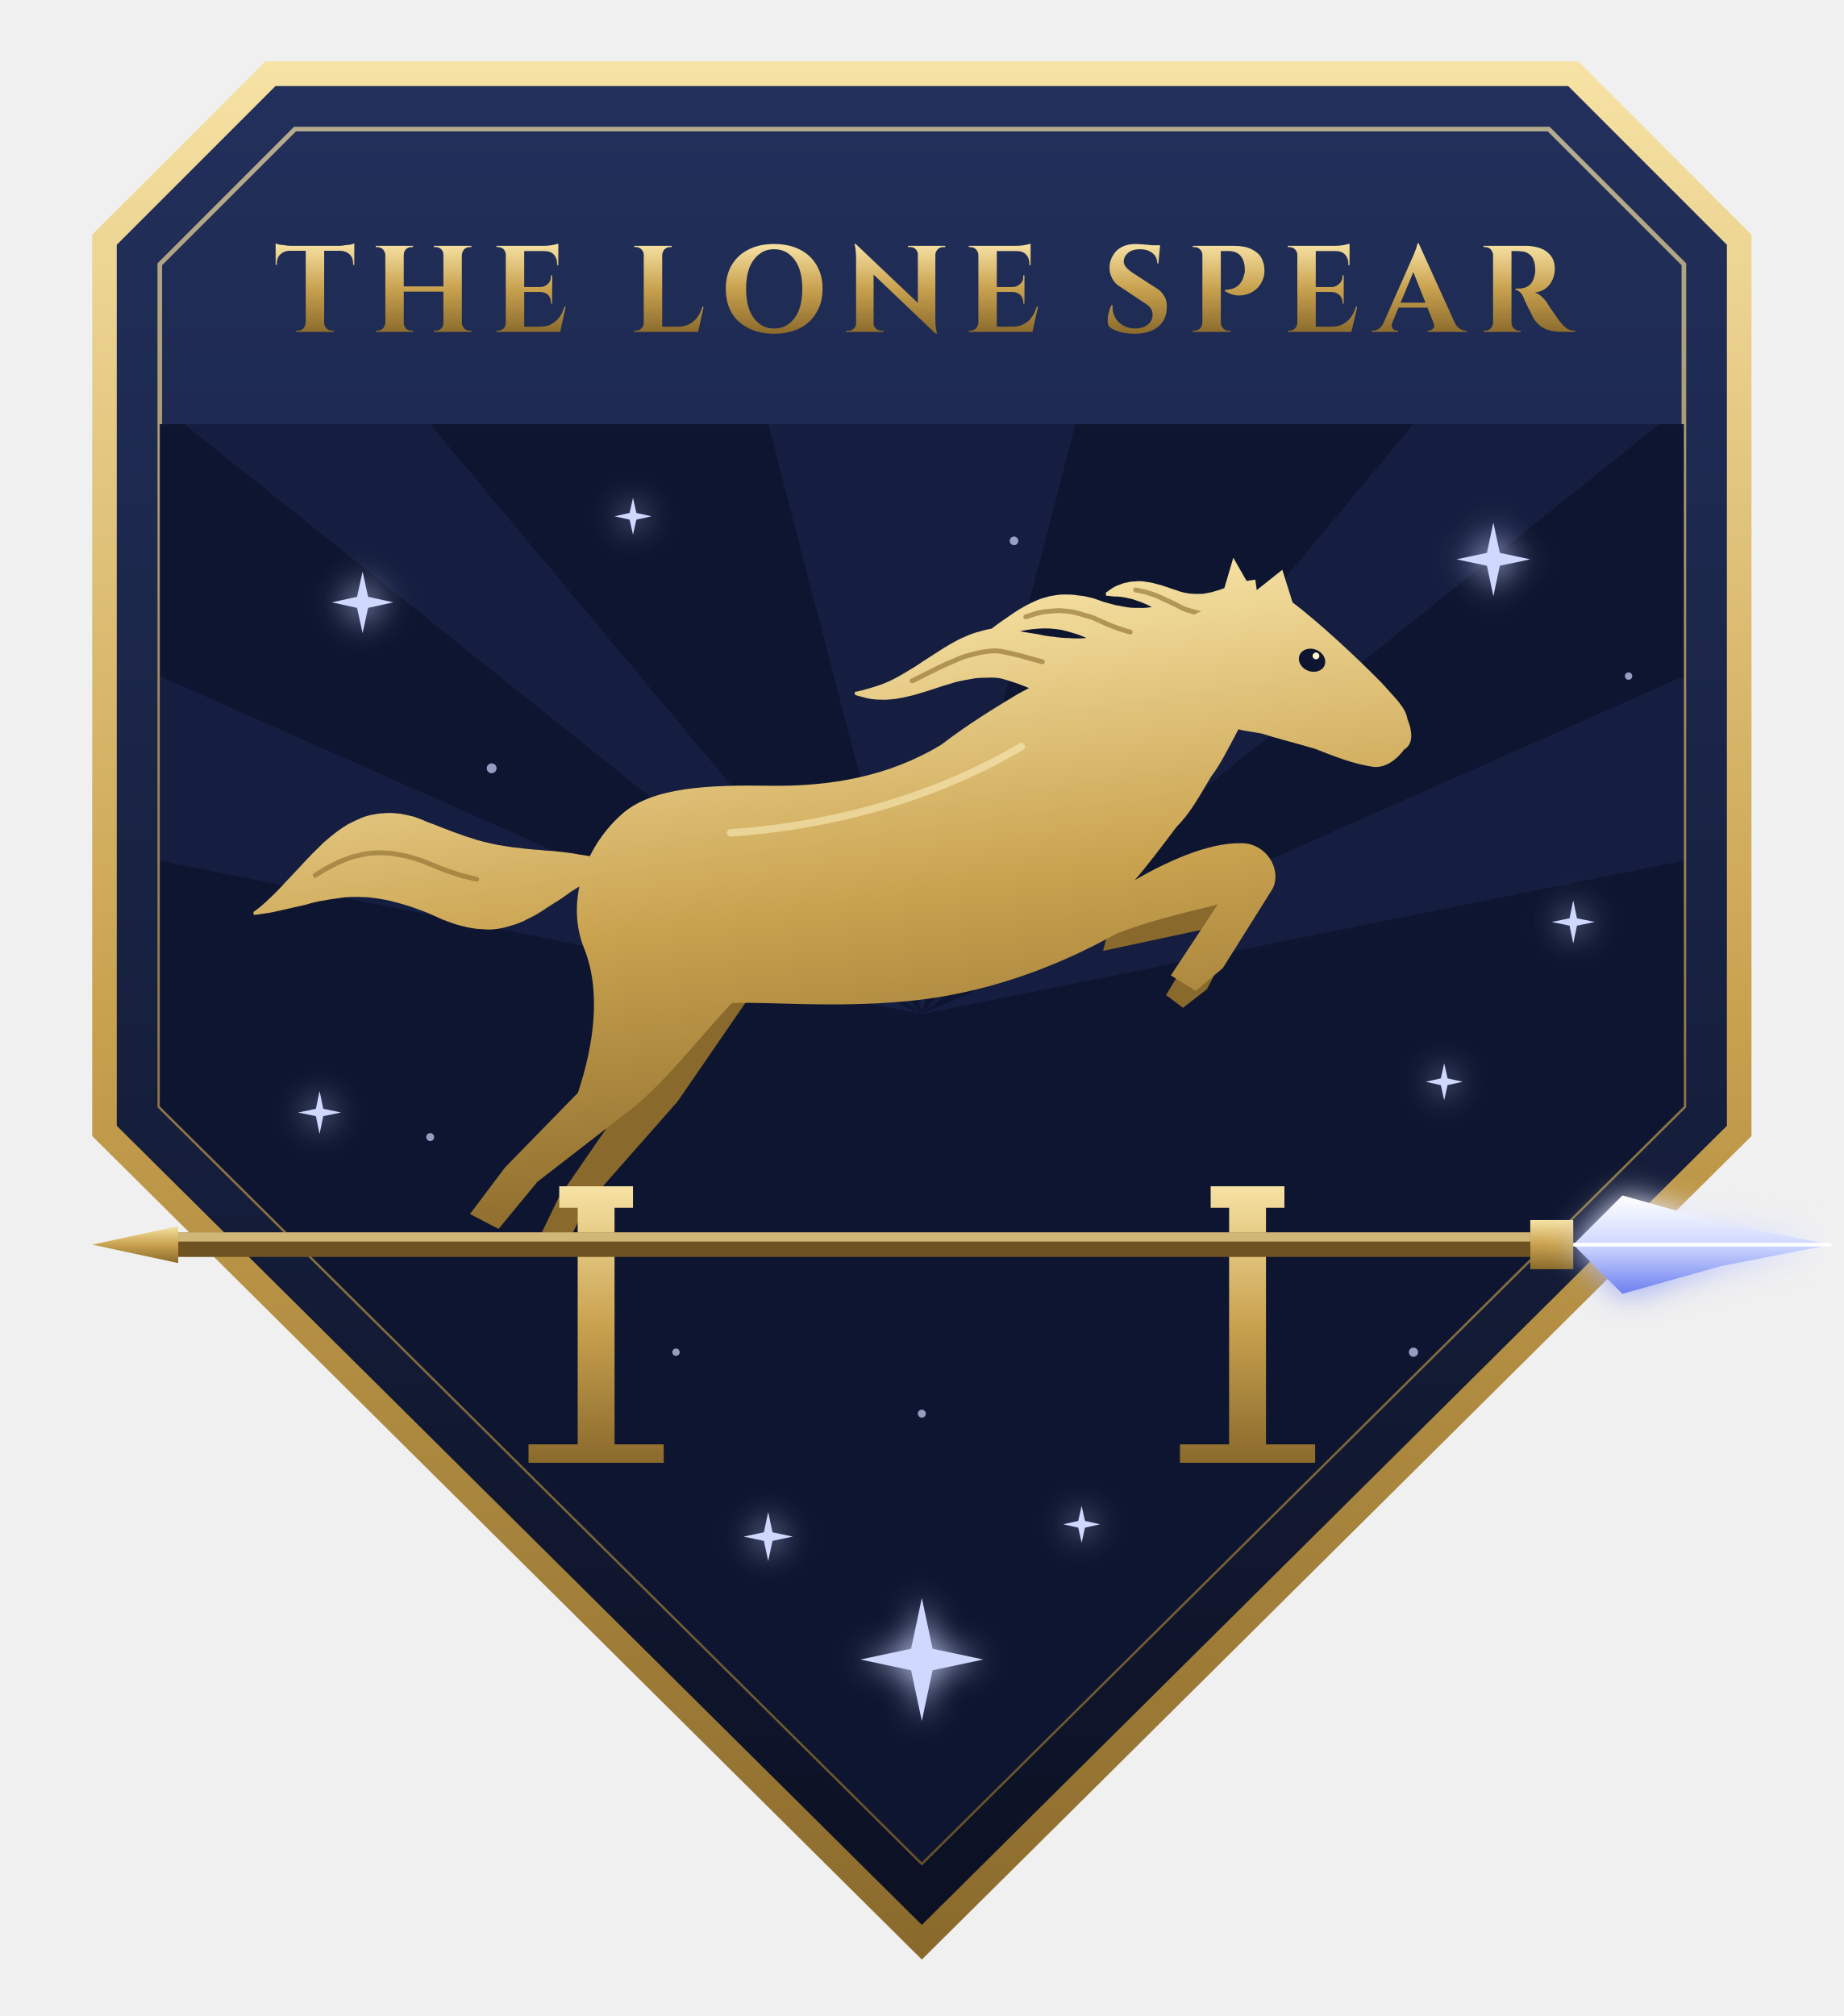
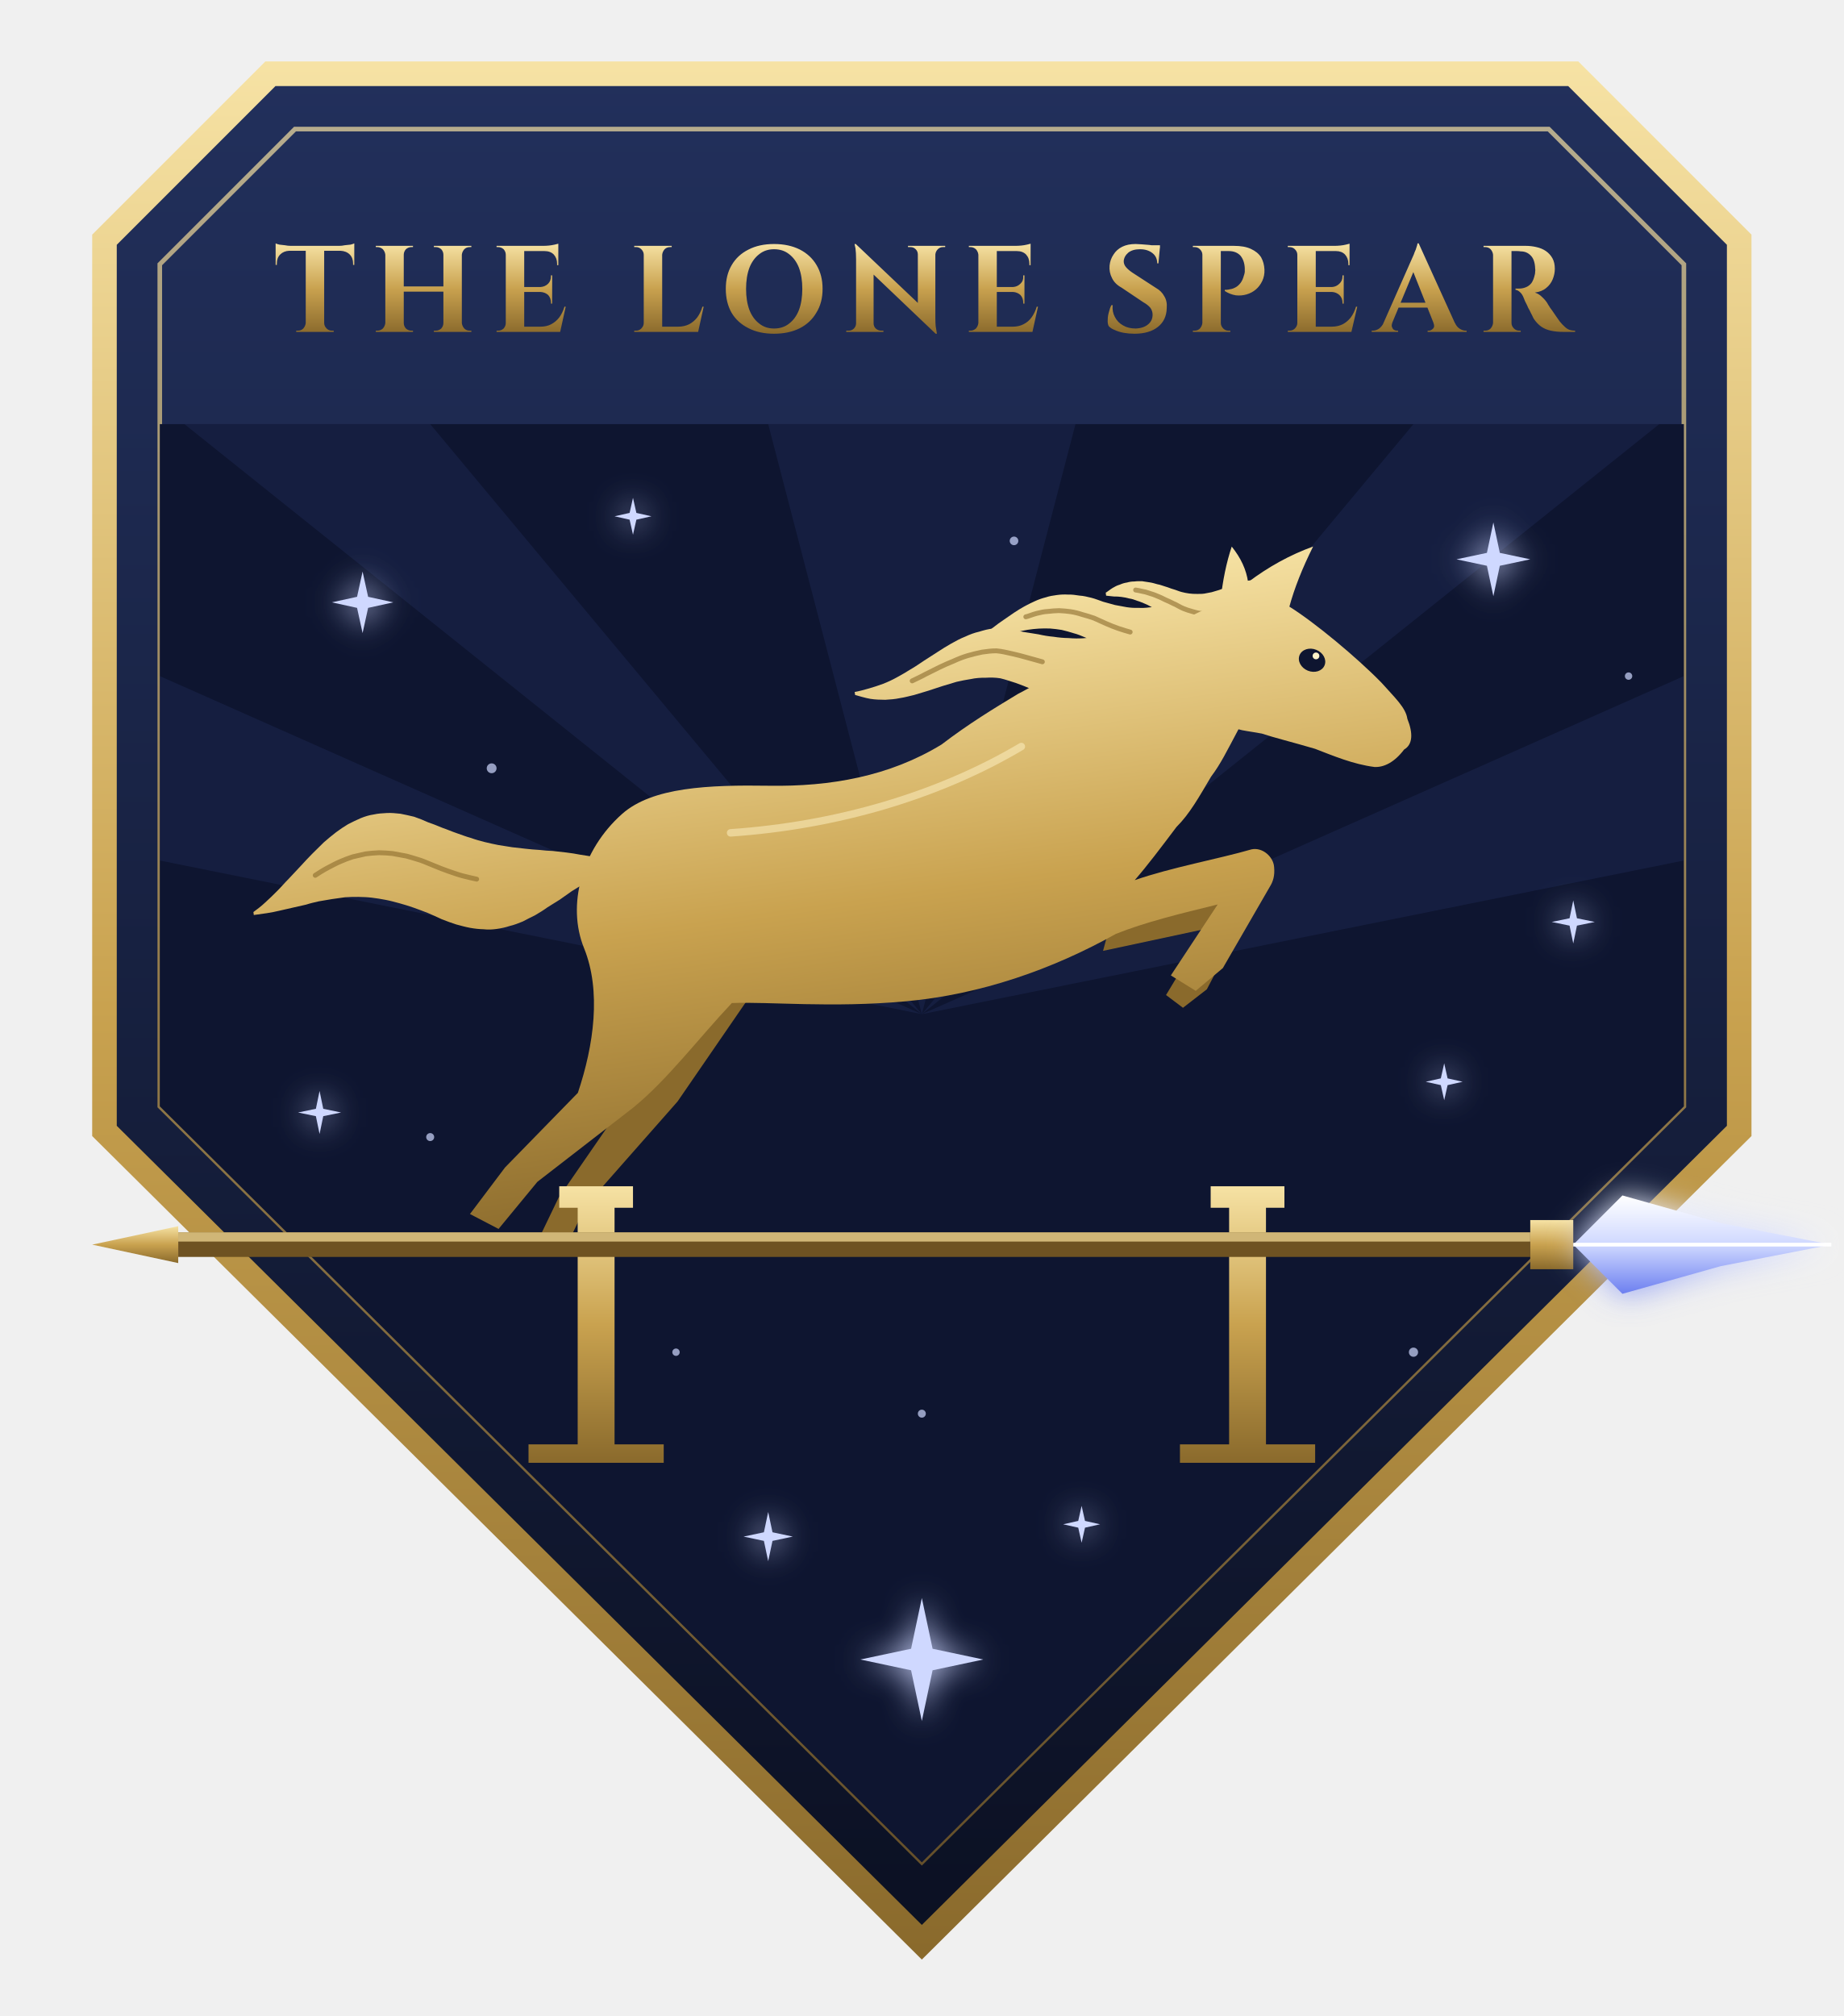
<svg xmlns="http://www.w3.org/2000/svg" viewBox="0 0 600 656" role="img" aria-labelledby="tls-title">
  <defs>
    <linearGradient id="tls-bg" x1="0" y1="0" x2="0" y2="1">
      <stop offset="0" stop-color="#22305c" />
      <stop offset="1" stop-color="#0b1022" />
    </linearGradient>
    <linearGradient id="tls-gold" x1="0" y1="0" x2="0" y2="1">
      <stop offset="0" stop-color="#f6e2a4" />
      <stop offset="0.5" stop-color="#c9a24f" />
      <stop offset="1" stop-color="#8a6a2c" />
    </linearGradient>
    <linearGradient id="tls-gold-horse" gradientUnits="userSpaceOnUse" x1="0" y1="-80" x2="0" y2="80">
      <stop offset="0" stop-color="#f6e2a4" />
      <stop offset="0.5" stop-color="#c9a24f" />
      <stop offset="1" stop-color="#8a6a2c" />
    </linearGradient>
    <linearGradient id="tls-blade" x1="0" y1="0" x2="0" y2="1">
      <stop offset="0" stop-color="#ffffff" />
      <stop offset="0.5" stop-color="#cfd8ff" />
      <stop offset="1" stop-color="#6c7ff0" />
    </linearGradient>
    <filter id="tls-glow" x="-50%" y="-50%" width="200%" height="200%">
      <feGaussianBlur stdDeviation="5" result="b" />
      <feMerge>
        <feMergeNode in="b" />
        <feMergeNode in="SourceGraphic" />
      </feMerge>
    </filter>
    <clipPath id="tls-field">
      <path d="M52,138 L548,138 L548,360 L300,606 L52,360 Z" />
    </clipPath>
  </defs>
  <path d="M88,24 L512,24 L566,78 L566,368 L300,632 L34,368 L34,78 Z" fill="url(#tls-bg)" stroke="url(#tls-gold)" stroke-width="8" stroke-linejoin="miter" />
  <path d="M96,42 L504,42 L548,86 L548,360 L300,606 L52,360 L52,86 Z" fill="none" stroke="url(#tls-gold)" stroke-width="1.5" opacity="0.7" />
  <path d="M52,138 L548,138" stroke="url(#tls-gold)" stroke-width="5" />
  <path d="M52,130 L548,130" stroke="url(#tls-gold)" stroke-width="1.5" opacity="0.7" />
  <path d="M105.5 80.1V108.0H99.5V80.1ZM115.3 80.0V81.6H89.7V80.0ZM115.3 81.5V86.2L114.9 86.2V85.7Q114.9 83.9 113.8 82.8Q112.7 81.7 110.8 81.6V81.5ZM115.3 79.2V80.4L110.4 80.0Q111.3 80.0 112.2 79.8Q113.2 79.7 114.1 79.6Q114.9 79.4 115.3 79.2ZM99.6 105.1V108.0H96.4V107.6Q96.4 107.6 96.7 107.6Q96.9 107.6 96.9 107.6Q98.0 107.6 98.7 106.9Q99.4 106.1 99.5 105.1ZM105.4 105.1H105.5Q105.5 106.1 106.3 106.9Q107.0 107.6 108.0 107.6Q108.0 107.6 108.3 107.6Q108.6 107.6 108.6 107.6V108.0H105.4ZM94.1 81.5V81.6Q92.3 81.7 91.2 82.8Q90.1 83.9 90.1 85.7V86.2L89.7 86.2V81.5ZM89.7 79.2Q90.1 79.4 90.9 79.6Q91.7 79.7 92.7 79.8Q93.7 80.0 94.6 80.0L89.7 80.4Z M150.3 80.0V108.0H144.3V80.0ZM131.4 80.0V108.0H125.4V80.0ZM144.7 93.2V94.9H131.0V93.2ZM125.5 105.1V108.0H122.3V107.6Q122.3 107.6 122.5 107.6Q122.8 107.6 122.8 107.6Q123.8 107.6 124.6 106.9Q125.3 106.1 125.4 105.1ZM125.5 82.9H125.4Q125.3 81.9 124.6 81.1Q123.8 80.4 122.8 80.4Q122.8 80.4 122.5 80.4Q122.3 80.4 122.3 80.4V80.0H125.5ZM131.2 105.1H131.4Q131.4 106.1 132.1 106.9Q132.9 107.6 133.9 107.6Q133.9 107.6 134.2 107.6Q134.4 107.6 134.4 107.6V108.0H131.2ZM131.2 82.9V80.0H134.4V80.4Q134.4 80.4 134.2 80.4Q133.9 80.4 133.9 80.4Q132.9 80.4 132.1 81.1Q131.4 81.9 131.4 82.9ZM144.4 105.1V108.0H141.2V107.6Q141.3 107.6 141.5 107.6Q141.8 107.6 141.8 107.6Q142.8 107.6 143.6 106.9Q144.3 106.1 144.3 105.1ZM144.4 82.9H144.3Q144.3 81.9 143.6 81.1Q142.8 80.4 141.8 80.4Q141.8 80.4 141.5 80.4Q141.3 80.4 141.2 80.4V80.0H144.4ZM150.2 105.1H150.3Q150.4 106.1 151.1 106.9Q151.8 107.6 152.9 107.6Q152.9 107.6 153.1 107.6Q153.4 107.6 153.4 107.6V108.0H150.2ZM150.2 82.9V80.0H153.4V80.4Q153.4 80.4 153.1 80.4Q152.9 80.4 152.9 80.4Q151.8 80.4 151.1 81.1Q150.4 81.9 150.3 82.9Z M170.6 80.0V108.0H164.6V80.0ZM181.2 106.3 182.2 108.0H170.5V106.3ZM179.7 93.4V95.0H170.5V93.4ZM181.7 80.0V81.7H170.5V80.0ZM184.1 99.8 182.3 108.0H174.4L175.9 106.3Q177.9 106.3 179.4 105.5Q180.9 104.7 182.0 103.3Q183.1 101.8 183.7 99.8ZM179.7 95.0V98.8H179.3V98.5Q179.3 97.0 178.4 96.0Q177.4 95.1 175.9 95.0V95.0ZM179.7 89.6V93.4H175.9V93.4Q177.4 93.3 178.4 92.3Q179.3 91.4 179.3 89.9V89.6ZM181.7 81.6V86.3H181.3V85.8Q181.3 84.0 180.2 82.8Q179.1 81.7 177.2 81.7V81.6ZM181.7 79.3V80.4L176.8 80.0Q177.7 80.0 178.7 79.9Q179.6 79.8 180.5 79.6Q181.3 79.4 181.7 79.3ZM164.8 105.1V108.0H161.6V107.6Q161.6 107.6 161.8 107.6Q162.1 107.6 162.1 107.6Q163.1 107.6 163.9 106.9Q164.6 106.1 164.6 105.1ZM164.8 82.9H164.6Q164.6 81.9 163.9 81.1Q163.1 80.4 162.1 80.4Q162.1 80.4 161.8 80.4Q161.6 80.4 161.6 80.4L161.6 80.0H164.8Z M215.5 80.0V108.0H209.5V80.0ZM226.1 106.3 227.0 108.0H215.4V106.3ZM229.0 99.8 227.2 108.0H219.3L220.7 106.3Q222.7 106.3 224.3 105.5Q225.8 104.7 226.9 103.3Q228.0 101.8 228.6 99.8ZM209.6 105.1V108.0H206.4V107.6Q206.4 107.6 206.7 107.6Q207.0 107.6 207.0 107.6Q208.0 107.6 208.7 106.9Q209.5 106.1 209.5 105.1ZM209.6 82.9H209.5Q209.5 81.9 208.7 81.1Q208.0 80.4 207.0 80.4Q207.0 80.4 206.7 80.4Q206.4 80.4 206.4 80.4V80.0H209.6ZM215.4 82.9V80.0H218.6V80.4Q218.6 80.4 218.3 80.4Q218.1 80.4 218.1 80.4Q217.0 80.4 216.3 81.1Q215.6 81.9 215.5 82.9Z M251.9 79.4Q256.7 79.4 260.3 81.2Q263.8 83.0 265.7 86.2Q267.7 89.5 267.7 94.0Q267.7 98.5 265.7 101.7Q263.8 105.0 260.3 106.8Q256.7 108.6 251.9 108.6Q247.1 108.6 243.6 106.8Q240.0 105.0 238.1 101.8Q236.2 98.5 236.2 94.0Q236.2 89.5 238.1 86.3Q240.0 83.0 243.6 81.2Q247.1 79.4 251.9 79.4ZM251.9 106.9Q254.8 106.9 256.8 105.3Q258.9 103.7 260.0 100.9Q261.1 98.0 261.1 94.0Q261.1 90.0 260.0 87.1Q258.9 84.3 256.8 82.7Q254.8 81.1 251.9 81.1Q249.1 81.1 247.1 82.7Q245.0 84.3 243.9 87.1Q242.8 90.0 242.8 94.0Q242.8 98.0 243.9 100.9Q245.0 103.7 247.1 105.3Q249.1 106.9 251.9 106.9Z M278.5 79.4 304.1 103.7 304.5 108.6 279.0 84.3ZM278.7 105.2V108.0H275.4V107.6Q275.4 107.6 275.8 107.6Q276.1 107.6 276.2 107.6Q277.2 107.6 277.9 106.9Q278.6 106.2 278.6 105.2ZM284.3 105.2Q284.3 106.2 285.0 106.9Q285.8 107.6 286.8 107.6Q286.8 107.6 287.2 107.6Q287.5 107.6 287.5 107.6V108.0H284.2V105.2ZM278.5 79.4 284.3 85.5 284.3 108.0H278.6V84.4Q278.6 82.2 278.4 80.8Q278.1 79.4 278.1 79.4ZM304.4 80.0V103.4Q304.4 104.9 304.5 106.1Q304.7 107.3 304.8 107.9Q304.9 108.6 304.9 108.6H304.5L298.7 102.1V80.0ZM307.6 80.0V80.4Q307.6 80.4 307.3 80.4Q306.9 80.4 306.9 80.4Q305.9 80.4 305.2 81.1Q304.5 81.8 304.4 82.8H304.3V80.0ZM295.5 80.0H298.8V82.8H298.7Q298.7 81.8 298.0 81.1Q297.3 80.4 296.3 80.4Q296.3 80.4 295.9 80.4Q295.5 80.4 295.5 80.4Z M324.4 80.0V108.0H318.4V80.0ZM334.9 106.3 335.9 108.0H324.2V106.3ZM333.4 93.4V95.0H324.2V93.4ZM335.4 80.0V81.7H324.2V80.0ZM337.8 99.8 336.0 108.0H328.1L329.6 106.3Q331.6 106.3 333.1 105.5Q334.7 104.7 335.7 103.3Q336.8 101.8 337.4 99.8ZM333.4 95.0V98.8H333.0V98.5Q333.0 97.0 332.1 96.0Q331.1 95.1 329.7 95.0V95.0ZM333.4 89.6V93.4H329.7V93.4Q331.1 93.3 332.1 92.3Q333.1 91.4 333.0 89.9V89.6ZM335.4 81.6V86.3H335.0V85.8Q335.0 84.0 333.9 82.8Q332.8 81.7 330.9 81.7V81.6ZM335.4 79.3V80.4L330.5 80.0Q331.4 80.0 332.4 79.9Q333.4 79.8 334.2 79.6Q335.0 79.4 335.4 79.3ZM318.5 105.1V108.0H315.3V107.6Q315.3 107.6 315.5 107.6Q315.8 107.6 315.8 107.6Q316.8 107.6 317.6 106.9Q318.3 106.1 318.4 105.1ZM318.5 82.9H318.4Q318.3 81.9 317.6 81.1Q316.8 80.4 315.8 80.4Q315.8 80.4 315.5 80.4Q315.3 80.4 315.3 80.4L315.3 80.0H318.5Z M369.6 79.4Q370.3 79.4 371.5 79.5Q372.7 79.6 374.0 79.7Q375.2 79.9 376.2 80.0Q377.1 80.2 377.5 80.3L377.0 85.7H376.6Q376.6 83.6 375.1 82.4Q373.5 81.1 371.0 81.1Q368.6 81.1 367.2 82.2Q365.8 83.4 365.7 85.0Q365.7 86.1 366.5 87.0Q367.3 87.9 368.5 88.7L376.2 93.7Q378.0 94.7 378.9 96.4Q379.9 98.0 379.7 100.3Q379.6 104.2 376.8 106.4Q374.0 108.6 369.2 108.6Q367.4 108.6 365.7 108.3Q364.1 108.0 362.8 107.4Q361.5 106.9 360.8 106.1Q360.4 105.3 360.5 104.0Q360.5 102.8 360.9 101.5Q361.2 100.2 361.7 99.3H362.1Q361.9 101.4 362.8 103.1Q363.7 104.9 365.5 105.9Q367.2 106.9 369.6 106.9Q372.2 106.8 373.7 105.5Q375.1 104.3 375.1 102.4Q375.1 101.2 374.4 100.2Q373.6 99.2 372.0 98.3L365.0 93.6Q362.8 92.4 361.9 90.5Q360.9 88.6 361.1 86.4Q361.3 84.4 362.4 82.8Q363.4 81.2 365.2 80.3Q367.0 79.4 369.6 79.4ZM377.5 79.8 377.5 80.7H372.7V79.8Z M396.8 80.0H401.5Q405.0 80.0 407.1 81.0Q409.3 82.0 410.4 83.7Q411.4 85.5 411.5 87.7Q411.6 89.7 410.8 91.4Q410.0 93.1 408.7 94.2Q407.4 95.3 405.7 95.8Q404.0 96.3 402.2 96.1Q400.3 95.8 398.6 94.7V94.3Q398.6 94.3 399.1 94.3Q399.6 94.3 400.4 94.1Q401.2 94.0 402.1 93.5Q402.9 93.1 403.7 92.1Q404.4 91.2 404.8 89.7Q405.0 89.2 405.1 88.5Q405.1 87.9 405.1 87.3Q405.0 84.8 403.7 83.2Q402.3 81.7 399.9 81.7H397.2Q397.2 81.7 397.1 81.3Q397.0 80.8 396.9 80.4Q396.8 80.0 396.8 80.0ZM397.3 80.0V108.0H391.3V80.0ZM391.4 105.1V108.0H388.2V107.6Q388.2 107.6 388.5 107.6Q388.7 107.6 388.7 107.6Q389.8 107.6 390.5 106.9Q391.2 106.1 391.3 105.1ZM391.4 82.9H391.3Q391.3 81.9 390.5 81.1Q389.8 80.4 388.7 80.4Q388.7 80.4 388.5 80.4Q388.3 80.4 388.2 80.4L388.2 80.0H391.4ZM397.2 105.1H397.3Q397.3 106.1 398.1 106.9Q398.8 107.6 399.8 107.6Q399.9 107.6 400.1 107.6Q400.3 107.6 400.4 107.6V108.0H397.2Z M428.2 80.0V108.0H422.2V80.0ZM438.7 106.3 439.7 108.0H428.1V106.3ZM437.3 93.4V95.0H428.1V93.4ZM439.2 80.0V81.7H428.1V80.0ZM441.7 99.8 439.8 108.0H432.0L433.4 106.3Q435.4 106.3 437.0 105.5Q438.5 104.7 439.6 103.3Q440.7 101.8 441.3 99.8ZM437.3 95.0V98.8H436.9V98.5Q436.9 97.0 435.9 96.0Q434.9 95.1 433.5 95.0V95.0ZM437.3 89.6V93.4H433.5V93.4Q434.9 93.3 435.9 92.3Q436.9 91.4 436.9 89.9V89.6ZM439.2 81.6V86.3H438.8V85.8Q438.8 84.0 437.7 82.8Q436.6 81.7 434.8 81.7V81.6ZM439.2 79.3V80.4L434.4 80.0Q435.2 80.0 436.2 79.9Q437.2 79.8 438.0 79.6Q438.9 79.4 439.2 79.3ZM422.3 105.1V108.0H419.1V107.6Q419.1 107.6 419.4 107.6Q419.6 107.6 419.6 107.6Q420.7 107.6 421.4 106.9Q422.2 106.1 422.2 105.1ZM422.3 82.9H422.2Q422.2 81.9 421.4 81.1Q420.7 80.4 419.6 80.4Q419.6 80.4 419.4 80.4Q419.1 80.4 419.1 80.4L419.1 80.0H422.3Z M461.7 79.2 474.7 107.8H467.6L459.3 86.9ZM453.1 105.1Q452.8 105.9 453.0 106.4Q453.2 107.0 453.6 107.3Q454.1 107.6 454.6 107.6H455.0V108.0H446.4V107.6Q446.4 107.6 446.6 107.6Q446.8 107.6 446.8 107.6Q447.7 107.6 448.7 107.0Q449.6 106.4 450.3 105.1ZM461.7 79.2 461.8 84.1 451.9 107.9H449.0L459.4 84.4Q459.5 84.2 459.8 83.5Q460.1 82.9 460.4 82.0Q460.8 81.2 461.0 80.4Q461.3 79.6 461.3 79.2ZM465.9 98.5V100.1H454.1V98.5ZM466.5 105.1H473.5Q474.1 106.4 475.1 107.0Q476.1 107.6 477.0 107.6Q477.0 107.6 477.2 107.6Q477.3 107.6 477.3 107.6V108.0H464.6V107.6H465.0Q465.7 107.6 466.4 106.9Q467.0 106.3 466.5 105.1Z M491.4 80.0H496.5Q498.3 80.0 500.0 80.4Q501.8 80.8 503.1 81.7Q504.4 82.6 505.2 84.0Q506.0 85.4 506.0 87.5Q506.0 89.2 505.3 90.9Q504.6 92.6 503.2 93.7Q501.8 94.9 499.5 95.2Q500.8 95.6 501.8 96.6Q502.9 97.6 503.6 98.7Q503.6 98.8 504.0 99.4Q504.4 100.1 505.1 101.0Q505.7 101.9 506.4 102.9Q507.0 103.8 507.6 104.6Q508.5 105.7 509.2 106.3Q509.9 107.0 510.7 107.3Q511.5 107.6 512.6 107.6V108.0H508.7Q506.5 108.0 504.7 107.6Q502.9 107.2 501.6 106.3Q500.3 105.4 499.2 103.8Q498.9 103.3 498.6 102.6Q498.2 101.9 497.8 101.0Q497.3 100.2 497.0 99.4Q496.6 98.6 496.3 98.0Q496.1 97.4 495.9 97.0Q495.4 95.7 494.7 95.1Q494.0 94.4 493.2 94.3V93.9Q493.3 93.9 493.7 93.9Q494.0 93.9 494.4 93.9Q495.5 93.9 496.5 93.5Q497.6 93.1 498.4 92.1Q499.1 91.1 499.5 89.3Q499.6 88.9 499.6 88.4Q499.7 88.0 499.6 87.4Q499.5 84.5 498.2 83.2Q496.9 81.8 494.9 81.8Q494.4 81.7 493.7 81.7Q493.0 81.7 492.5 81.7Q492.0 81.7 491.8 81.7Q491.8 81.7 491.7 81.3Q491.6 80.9 491.5 80.4Q491.4 80.0 491.4 80.0ZM491.9 80.0V108.0H485.9V80.0ZM486.0 105.1V108.0H482.8V107.6Q482.8 107.6 483.1 107.6Q483.3 107.6 483.3 107.6Q484.4 107.6 485.1 106.9Q485.8 106.1 485.9 105.1ZM486.0 82.9H485.9Q485.8 81.9 485.1 81.1Q484.4 80.4 483.3 80.4Q483.3 80.4 483.1 80.4Q482.8 80.4 482.8 80.4V80.0H486.0ZM491.8 105.1H491.9Q491.9 106.1 492.7 106.9Q493.4 107.6 494.5 107.6Q494.5 107.6 494.7 107.6Q494.9 107.6 494.9 107.6V108.0H491.8Z" fill="url(#tls-gold)" />
  <g clip-path="url(#tls-field)">
    <path d="M52,138 L548,138 L548,360 L300,606 L52,360 Z" fill="#0e1530" />
    <path d="M300,330 L60,138 L140,138 Z M300,330 L250,138 L350,138 Z M300,330 L460,138 L540,138 Z M300,330 L548,220 L548,280 Z M300,330 L52,220 L52,280 Z" fill="#3a4f9a" opacity="0.16" />
    <g transform="translate(290,292) rotate(-8) scale(1.22)">
      <path fill="#8a6a2c" d="M60,8 L90,8 L95,15 L80,36 L73,40 L69,36 L82,20 L54,22 Z M-42,22 L-64,46 L-92,70 L-100,82 L-107,79 L-99,67 L-76,42 L-60,18 Z" />
      <path fill="url(#tls-gold-horse)" d="M108.0,-70.4 C107.7,-70.4 106.7,-70.4 106.0,-70.4 C105.3,-70.3 104.7,-70.3 104.0,-70.2 C103.3,-70.1 102.7,-70.0 102.0,-69.8 C101.3,-69.7 100.7,-69.6 100.0,-69.4 C99.3,-69.3 98.7,-69.1 98.0,-69.0 C97.3,-68.9 96.7,-68.8 96.0,-68.7 C95.3,-68.7 94.7,-68.6 94.0,-68.6 C93.3,-68.6 92.7,-68.7 92.0,-68.8 C91.3,-68.9 90.7,-69.0 90.0,-69.2 C89.3,-69.4 88.7,-69.6 88.0,-69.9 C87.3,-70.2 86.7,-70.6 86.0,-70.9 C85.3,-71.2 84.7,-71.6 84.0,-71.9 C83.3,-72.2 82.7,-72.6 82.0,-72.8 C81.3,-73.1 80.7,-73.4 80.0,-73.6 C79.3,-73.8 78.7,-74.0 78.0,-74.2 C77.3,-74.3 76.7,-74.4 76.0,-74.4 C75.3,-74.5 74.7,-74.5 74.0,-74.4 C73.3,-74.4 72.7,-74.3 72.0,-74.1 C71.3,-74.0 70.7,-73.8 70.0,-73.5 C69.3,-73.2 68.3,-72.6 68.0,-72.5 L68.0,-71.7 C68.3,-71.6 69.3,-71.4 70.0,-71.2 C70.7,-71.1 71.3,-71.0 72.0,-70.8 C72.7,-70.6 73.3,-70.4 74.0,-70.1 C74.7,-69.9 75.3,-69.6 76.0,-69.2 C76.7,-68.9 77.3,-68.5 78.0,-68.1 C78.7,-67.7 79.3,-67.2 80.0,-66.7 C80.7,-66.2 81.3,-65.7 82.0,-65.1 C82.7,-64.6 83.3,-64.0 84.0,-63.4 C84.7,-62.9 85.3,-62.3 86.0,-61.7 C86.7,-61.1 87.3,-60.5 88.0,-59.9 C88.7,-59.4 89.3,-58.9 90.0,-58.5 C90.7,-58.0 91.3,-57.7 92.0,-57.3 C92.7,-57.0 93.3,-56.7 94.0,-56.5 C94.7,-56.2 95.3,-56.1 96.0,-55.9 C96.7,-55.7 97.3,-55.6 98.0,-55.5 C98.7,-55.4 99.3,-55.3 100.0,-55.2 C100.7,-55.2 101.3,-55.1 102.0,-55.0 C102.7,-54.9 103.3,-54.8 104.0,-54.7 C104.7,-54.5 105.3,-54.4 106.0,-54.2 C106.7,-54.0 107.7,-53.7 108.0,-53.6 Z" />
      <path fill="url(#tls-gold-horse)" d="M94.0,-68.4 C93.5,-68.4 92.0,-68.3 91.0,-68.1 C90.0,-68.0 89.0,-67.9 88.0,-67.7 C87.0,-67.6 86.0,-67.4 85.0,-67.3 C84.0,-67.2 83.0,-67.1 82.0,-67.0 C81.0,-67.0 80.0,-66.9 79.0,-67.0 C78.0,-67.0 77.0,-67.1 76.0,-67.3 C75.0,-67.4 74.0,-67.6 73.0,-67.9 C72.0,-68.2 71.0,-68.6 70.0,-68.9 C69.0,-69.3 68.0,-69.8 67.0,-70.2 C66.0,-70.7 65.0,-71.3 64.0,-71.7 C63.0,-72.1 62.0,-72.5 61.0,-72.7 C60.0,-73.0 59.0,-73.3 58.0,-73.4 C57.0,-73.6 56.0,-73.7 55.0,-73.7 C54.0,-73.7 53.0,-73.7 52.0,-73.5 C51.0,-73.4 50.0,-73.2 49.0,-72.9 C48.0,-72.6 47.0,-72.3 46.0,-71.9 C45.0,-71.5 44.0,-71.1 43.0,-70.6 C42.0,-70.1 41.0,-69.6 40.0,-69.1 C39.0,-68.6 38.0,-68.1 37.0,-67.5 C36.0,-67.0 34.5,-66.1 34.0,-65.9 L34.0,-65.1 C34.5,-65.0 36.0,-64.9 37.0,-64.9 C38.0,-64.9 39.0,-65.1 40.0,-65.1 C41.0,-65.2 42.0,-65.3 43.0,-65.4 C44.0,-65.5 45.0,-65.6 46.0,-65.6 C47.0,-65.6 48.0,-65.6 49.0,-65.5 C50.0,-65.4 51.0,-65.3 52.0,-65.1 C53.0,-64.9 54.0,-64.6 55.0,-64.3 C56.0,-63.9 57.0,-63.5 58.0,-63.0 C59.0,-62.6 60.0,-62.0 61.0,-61.4 C62.0,-60.8 63.0,-60.1 64.0,-59.4 C65.0,-58.7 66.0,-57.8 67.0,-57.0 C68.0,-56.3 69.0,-55.5 70.0,-54.9 C71.0,-54.2 72.0,-53.5 73.0,-53.0 C74.0,-52.4 75.0,-51.9 76.0,-51.4 C77.0,-51.0 78.0,-50.6 79.0,-50.3 C80.0,-50.0 81.0,-49.7 82.0,-49.5 C83.0,-49.3 84.0,-49.1 85.0,-49.0 C86.0,-48.8 87.0,-48.7 88.0,-48.6 C89.0,-48.4 90.0,-48.3 91.0,-48.1 C92.0,-48.0 93.5,-47.7 94.0,-47.6 Z" />
      <path fill="url(#tls-gold-horse)" d="M76.0,-62.4 C75.3,-62.3 73.4,-62.1 72.1,-61.9 C70.8,-61.8 69.5,-61.6 68.2,-61.5 C66.9,-61.3 65.6,-61.2 64.3,-61.2 C63.0,-61.2 61.7,-61.2 60.4,-61.3 C59.1,-61.4 57.8,-61.6 56.5,-61.9 C55.2,-62.1 53.9,-62.4 52.6,-62.8 C51.3,-63.1 50.0,-63.5 48.7,-64.0 C47.4,-64.4 46.1,-64.8 44.8,-65.2 C43.5,-65.7 42.2,-66.1 40.9,-66.4 C39.6,-66.7 38.3,-67.1 37.0,-67.2 C35.7,-67.3 34.4,-67.1 33.1,-66.9 C31.8,-66.8 30.5,-66.5 29.2,-66.1 C27.9,-65.8 26.6,-65.3 25.3,-64.8 C24.0,-64.3 22.7,-63.7 21.4,-63.1 C20.1,-62.5 18.8,-61.9 17.5,-61.3 C16.2,-60.7 14.9,-60.0 13.6,-59.5 C12.3,-58.9 11.0,-58.4 9.7,-57.9 C8.4,-57.4 7.1,-57.0 5.8,-56.7 C4.5,-56.4 3.2,-56.2 1.9,-56.0 C0.6,-55.8 -1.3,-55.6 -2.0,-55.6 L-2.0,-54.8 C-1.3,-54.5 0.6,-53.6 1.9,-53.2 C3.2,-52.8 4.5,-52.6 5.8,-52.4 C7.1,-52.3 8.4,-52.2 9.7,-52.3 C11.0,-52.3 12.3,-52.5 13.6,-52.6 C14.9,-52.8 16.2,-53.0 17.5,-53.2 C18.8,-53.4 20.1,-53.7 21.4,-53.9 C22.7,-54.1 24.0,-54.3 25.3,-54.5 C26.6,-54.6 27.9,-54.7 29.2,-54.7 C30.5,-54.8 31.8,-54.7 33.1,-54.5 C34.4,-54.4 35.7,-54.2 37.0,-53.8 C38.3,-53.3 39.6,-52.6 40.9,-52.0 C42.2,-51.3 43.5,-50.6 44.8,-49.8 C46.1,-49.1 47.4,-48.3 48.7,-47.6 C50.0,-46.8 51.3,-46.1 52.6,-45.4 C53.9,-44.8 55.2,-44.1 56.5,-43.6 C57.8,-43.0 59.1,-42.5 60.4,-42.1 C61.7,-41.7 63.0,-41.4 64.3,-41.1 C65.6,-40.8 66.9,-40.6 68.2,-40.4 C69.5,-40.3 70.8,-40.1 72.1,-40.0 C73.4,-39.9 75.3,-39.7 76.0,-39.6 Z" />
      <path fill="url(#tls-gold-horse)" d="M-77.0,-21.7 C-77.6,-21.9 -79.4,-22.5 -80.5,-22.8 C-81.7,-23.2 -82.9,-23.6 -84.1,-23.9 C-85.3,-24.2 -86.4,-24.5 -87.6,-24.8 C-88.8,-25.0 -90.0,-25.3 -91.2,-25.6 C-92.3,-25.8 -93.5,-26.1 -94.7,-26.4 C-95.9,-26.7 -97.1,-27.0 -98.2,-27.3 C-99.4,-27.7 -100.6,-28.0 -101.8,-28.4 C-102.9,-28.8 -104.1,-29.2 -105.3,-29.7 C-106.5,-30.2 -107.7,-30.7 -108.8,-31.3 C-110.0,-31.8 -111.2,-32.5 -112.4,-33.1 C-113.6,-33.7 -114.7,-34.4 -115.9,-35.0 C-117.1,-35.7 -118.3,-36.4 -119.5,-37.0 C-120.6,-37.7 -121.8,-38.4 -123.0,-39.0 C-124.2,-39.5 -125.4,-39.9 -126.5,-40.3 C-127.7,-40.6 -128.9,-40.9 -130.1,-41.0 C-131.3,-41.1 -132.4,-41.2 -133.6,-41.1 C-134.8,-41.1 -136.0,-40.9 -137.2,-40.6 C-138.3,-40.3 -139.5,-39.9 -140.7,-39.5 C-141.9,-39.0 -143.1,-38.4 -144.2,-37.8 C-145.4,-37.1 -146.6,-36.4 -147.8,-35.6 C-148.9,-34.8 -150.1,-33.9 -151.3,-33.0 C-152.5,-32.1 -153.7,-31.1 -154.8,-30.2 C-156.0,-29.2 -157.2,-28.3 -158.4,-27.3 C-159.6,-26.4 -160.7,-25.4 -161.9,-24.5 C-163.1,-23.6 -164.3,-22.7 -165.5,-21.9 C-166.6,-21.1 -168.4,-20.1 -169.0,-19.8 L-169.0,-19.0 C-168.4,-19.0 -166.6,-19.0 -165.5,-19.0 C-164.3,-19.0 -163.1,-19.1 -161.9,-19.2 C-160.7,-19.3 -159.6,-19.4 -158.4,-19.5 C-157.2,-19.6 -156.0,-19.7 -154.8,-19.8 C-153.7,-20.0 -152.5,-20.1 -151.3,-20.2 C-150.1,-20.2 -148.9,-20.3 -147.8,-20.3 C-146.6,-20.3 -145.4,-20.3 -144.2,-20.3 C-143.1,-20.2 -141.9,-20.1 -140.7,-19.9 C-139.5,-19.7 -138.3,-19.5 -137.2,-19.2 C-136.0,-18.9 -134.8,-18.5 -133.6,-18.1 C-132.4,-17.7 -131.3,-17.2 -130.1,-16.7 C-128.9,-16.2 -127.7,-15.6 -126.5,-15.0 C-125.4,-14.4 -124.2,-13.8 -123.0,-13.1 C-121.8,-12.4 -120.6,-11.6 -119.5,-10.9 C-118.3,-10.2 -117.1,-9.6 -115.9,-9.0 C-114.7,-8.5 -113.6,-8.0 -112.4,-7.6 C-111.2,-7.2 -110.0,-6.9 -108.8,-6.7 C-107.7,-6.4 -106.5,-6.3 -105.3,-6.3 C-104.1,-6.3 -102.9,-6.4 -101.8,-6.6 C-100.6,-6.7 -99.4,-7.0 -98.2,-7.3 C-97.1,-7.7 -95.9,-8.1 -94.7,-8.5 C-93.5,-9.0 -92.3,-9.5 -91.2,-10.1 C-90.0,-10.6 -88.8,-11.2 -87.6,-11.7 C-86.4,-12.3 -85.3,-12.9 -84.1,-13.5 C-82.9,-14.0 -81.7,-14.6 -80.5,-15.0 C-79.4,-15.5 -77.6,-16.1 -77.0,-16.3 Z" />
      <path d="M94.0,-63.2 C93.7,-63.2 92.7,-63.4 92.0,-63.6 C91.3,-63.8 90.7,-64.1 90.0,-64.4 C89.3,-64.7 88.7,-65.0 88.0,-65.4 C87.3,-65.8 86.7,-66.3 86.0,-66.8 C85.3,-67.2 84.7,-67.7 84.0,-68.1 C83.3,-68.5 82.7,-69.0 82.0,-69.4 C81.3,-69.8 80.7,-70.2 80.0,-70.5 C79.3,-70.8 78.7,-71.2 78.0,-71.4 C77.3,-71.7 76.3,-72.0 76.0,-72.1 M73.0,-61.2 C72.5,-61.4 71.0,-62.1 70.0,-62.6 C69.0,-63.1 68.0,-63.7 67.0,-64.3 C66.0,-64.9 65.0,-65.6 64.0,-66.2 C63.0,-66.7 62.0,-67.2 61.0,-67.6 C60.0,-68.1 59.0,-68.5 58.0,-68.8 C57.0,-69.1 56.0,-69.3 55.0,-69.5 C54.0,-69.6 53.0,-69.7 52.0,-69.7 C51.0,-69.8 50.0,-69.7 49.0,-69.6 C48.0,-69.5 46.5,-69.1 46.0,-69.1 M48.7,-56.6 C48.1,-56.9 46.1,-57.7 44.8,-58.3 C43.5,-58.9 42.2,-59.4 40.9,-59.9 C39.6,-60.4 38.3,-60.9 37.0,-61.2 C35.7,-61.4 34.4,-61.4 33.1,-61.4 C31.8,-61.3 30.5,-61.2 29.2,-61.0 C27.9,-60.8 26.6,-60.5 25.3,-60.1 C24.0,-59.8 22.7,-59.4 21.4,-59.0 C20.1,-58.6 18.8,-58.1 17.5,-57.7 C16.2,-57.2 14.2,-56.6 13.6,-56.4 M-108.8,-20.2 C-109.4,-20.4 -111.2,-21.1 -112.4,-21.6 C-113.6,-22.1 -114.7,-22.7 -115.9,-23.3 C-117.1,-23.9 -118.3,-24.6 -119.5,-25.3 C-120.6,-25.9 -121.8,-26.7 -123.0,-27.3 C-124.2,-27.9 -125.4,-28.4 -126.5,-28.9 C-127.7,-29.3 -128.9,-29.7 -130.1,-30.1 C-131.3,-30.4 -132.4,-30.6 -133.6,-30.8 C-134.8,-30.9 -136.0,-31.0 -137.2,-31.0 C-138.3,-30.9 -139.5,-30.8 -140.7,-30.7 C-141.9,-30.5 -143.1,-30.2 -144.2,-29.9 C-145.4,-29.6 -146.6,-29.1 -147.8,-28.7 C-148.9,-28.3 -150.7,-27.5 -151.3,-27.2" fill="none" stroke="#8a6a2c" stroke-width="1.3" stroke-linecap="round" opacity="0.6" />
-       <path fill="url(#tls-gold-horse)" d="M-68,-32 C-59,-38 -44,-36.5 -28,-34 C-12,-31.5 4,-32 19,-38.5 C27,-43 34,-46 41,-49 C49,-52 55,-54 63,-56 C71,-58 78,-60 85,-62 C90,-63 95,-65 98,-66 L103,-77 L107,-67 L115.5,-72 L117,-63 C123,-57 132,-46 137.5,-38.5 C140.5,-34 143,-31 143,-28 C144,-24 143.5,-21 141,-20 C138,-17 135,-16 132.5,-16.5 C127,-18 122,-21 117.5,-23.5 C112,-26 107,-28 104,-29.5 C101,-30.5 99,-31 98,-31.5 C94,-26 92,-23 89,-20 C85,-15 82,-11 78,-8 C73,-3 69,1 65,4.5 C76,0 88,-3 96,-1 C102,1 104,8 101,12 L85,31 L77,36 L71,31 L86,14 C76,15 66,16 58,18 C40,25 20,29 0,28 C-20,27 -36,23 -46,22 C-56,30 -66,40 -76,46 L-104,62 L-116,73 L-123,68 L-112,57 L-90,40 C-84,28 -80,14 -83,2 C-86,-10 -80,-24 -68,-32 Z" />
+       <path fill="url(#tls-gold-horse)" d="M-68,-32 C-59,-38 -44,-36.5 -28,-34 C-12,-31.5 4,-32 19,-38.5 C27,-43 34,-46 41,-49 C49,-52 55,-54 63,-56 C71,-58 78,-60 85,-62 C90,-63 95,-65 98,-66 Q100,-74 103,-80 Q106,-75 106,-70 Q115,-75 124.5,-77 Q119,-69 116,-62 C122,-57 132,-46 137.5,-38.5 C140.5,-34 143,-31 143,-28 C144,-24 143.5,-21 141,-20 C138,-17 135,-16 132.5,-16.5 C127,-18 122,-21 117.5,-23.5 C112,-26 107,-28 104,-29.5 C101,-30.5 99,-31 98,-31.5 C94,-26 92,-23 89,-20 C85,-15 82,-11 78,-8 C73,-3 69,1 65,4.5 C75,2.5 88,2 97,0.7 C100,0.5 102.5,3.5 102.3,6.2 C102.2,8.5 101.5,10 100.4,11.3 L85,31 L77,36 L71,31 L86,14 C76,15 66,16 58,18 C40,25 20,29 0,28 C-20,27 -36,23 -46,22 C-56,30 -66,40 -76,46 L-104,62 L-116,73 L-123,68 L-112,57 L-90,40 C-84,28 -80,14 -83,2 C-86,-10 -80,-24 -68,-32 Z" />
      <ellipse cx="120" cy="-47" rx="3.6" ry="3" transform="rotate(30 120 -47)" fill="#0e1530" />
      <circle cx="121.2" cy="-48" r="0.9" fill="#fff3c8" />
      <path d="M-40,-23 C-12,-21 16,-25 40,-35" fill="none" stroke="#fff3c8" stroke-width="2" stroke-linecap="round" opacity="0.5" />
    </g>
    <path fill="url(#tls-gold)" d="M188,392 L200,392 L200,470 L188,470 Z M182,386 L206,386 L206,393 L182,393 Z M400,392 L412,392 L412,470 L400,470 Z M394,386 L418,386 L418,393 L394,393 Z M172,470 L216,470 L216,476 L172,476 Z M384,470 L428,470 L428,476 L384,476 Z" />
  </g>
  <g>
    <rect x="58" y="401" width="440" height="8" fill="#6e5222" />
    <rect x="58" y="401" width="440" height="3" fill="#e8cf8c" opacity="0.8" />
    <path d="M58,399 L30,405 L58,411 Z" fill="url(#tls-gold)" />
    <path d="M498,397 L512,397 L512,413 L498,413 Z" fill="url(#tls-gold)" />
    <g filter="url(#tls-glow)">
      <path d="M512,405 L528,389 L560,398 L596,405 L560,412 L528,421 Z" fill="url(#tls-blade)" />
      <path d="M512,405 H596" stroke="#ffffff" stroke-width="1.2" />
    </g>
  </g>
  <path d="M300.0,520.0 L303.5,536.5 L320.0,540.0 L303.5,543.5 L300.0,560.0 L296.5,543.5 L280.0,540.0 L296.5,536.5 Z" fill="#cfd8ff" filter="url(#tls-glow)" />
  <path d="M118.0,186.0 L119.8,194.2 L128.0,196.0 L119.8,197.8 L118.0,206.0 L116.2,197.8 L108.0,196.0 L116.2,194.2 Z M486.0,170.0 L488.1,179.9 L498.0,182.0 L488.1,184.1 L486.0,194.0 L483.9,184.1 L474.0,182.0 L483.9,179.9 Z M512.0,293.0 L513.2,298.8 L519.0,300.0 L513.2,301.2 L512.0,307.0 L510.8,301.2 L505.0,300.0 L510.8,298.8 Z M104.0,355.0 L105.2,360.8 L111.0,362.0 L105.2,363.2 L104.0,369.0 L102.8,363.2 L97.0,362.0 L102.8,360.8 Z M206.0,162.0 L207.1,166.9 L212.0,168.0 L207.1,169.1 L206.0,174.0 L204.9,169.1 L200.0,168.0 L204.9,166.9 Z M250.0,492.0 L251.4,498.6 L258.0,500.0 L251.4,501.4 L250.0,508.0 L248.6,501.4 L242.0,500.0 L248.6,498.6 Z M352.0,490.0 L353.1,494.9 L358.0,496.0 L353.1,497.1 L352.0,502.0 L350.9,497.1 L346.0,496.0 L350.9,494.9 Z M470.0,346.0 L471.1,350.9 L476.0,352.0 L471.1,353.1 L470.0,358.0 L468.9,353.1 L464.0,352.0 L468.9,350.9 Z" fill="#cfd8ff" filter="url(#tls-glow)" />
  <g fill="#cfd8ff" opacity="0.7">
    <circle cx="160" cy="250" r="1.6" />
    <circle cx="330" cy="176" r="1.4" />
    <circle cx="140" cy="370" r="1.3" />
    <circle cx="460" cy="440" r="1.5" />
    <circle cx="300" cy="460" r="1.3" />
    <circle cx="220" cy="440" r="1.2" />
    <circle cx="530" cy="220" r="1.2" />
  </g>
</svg>
